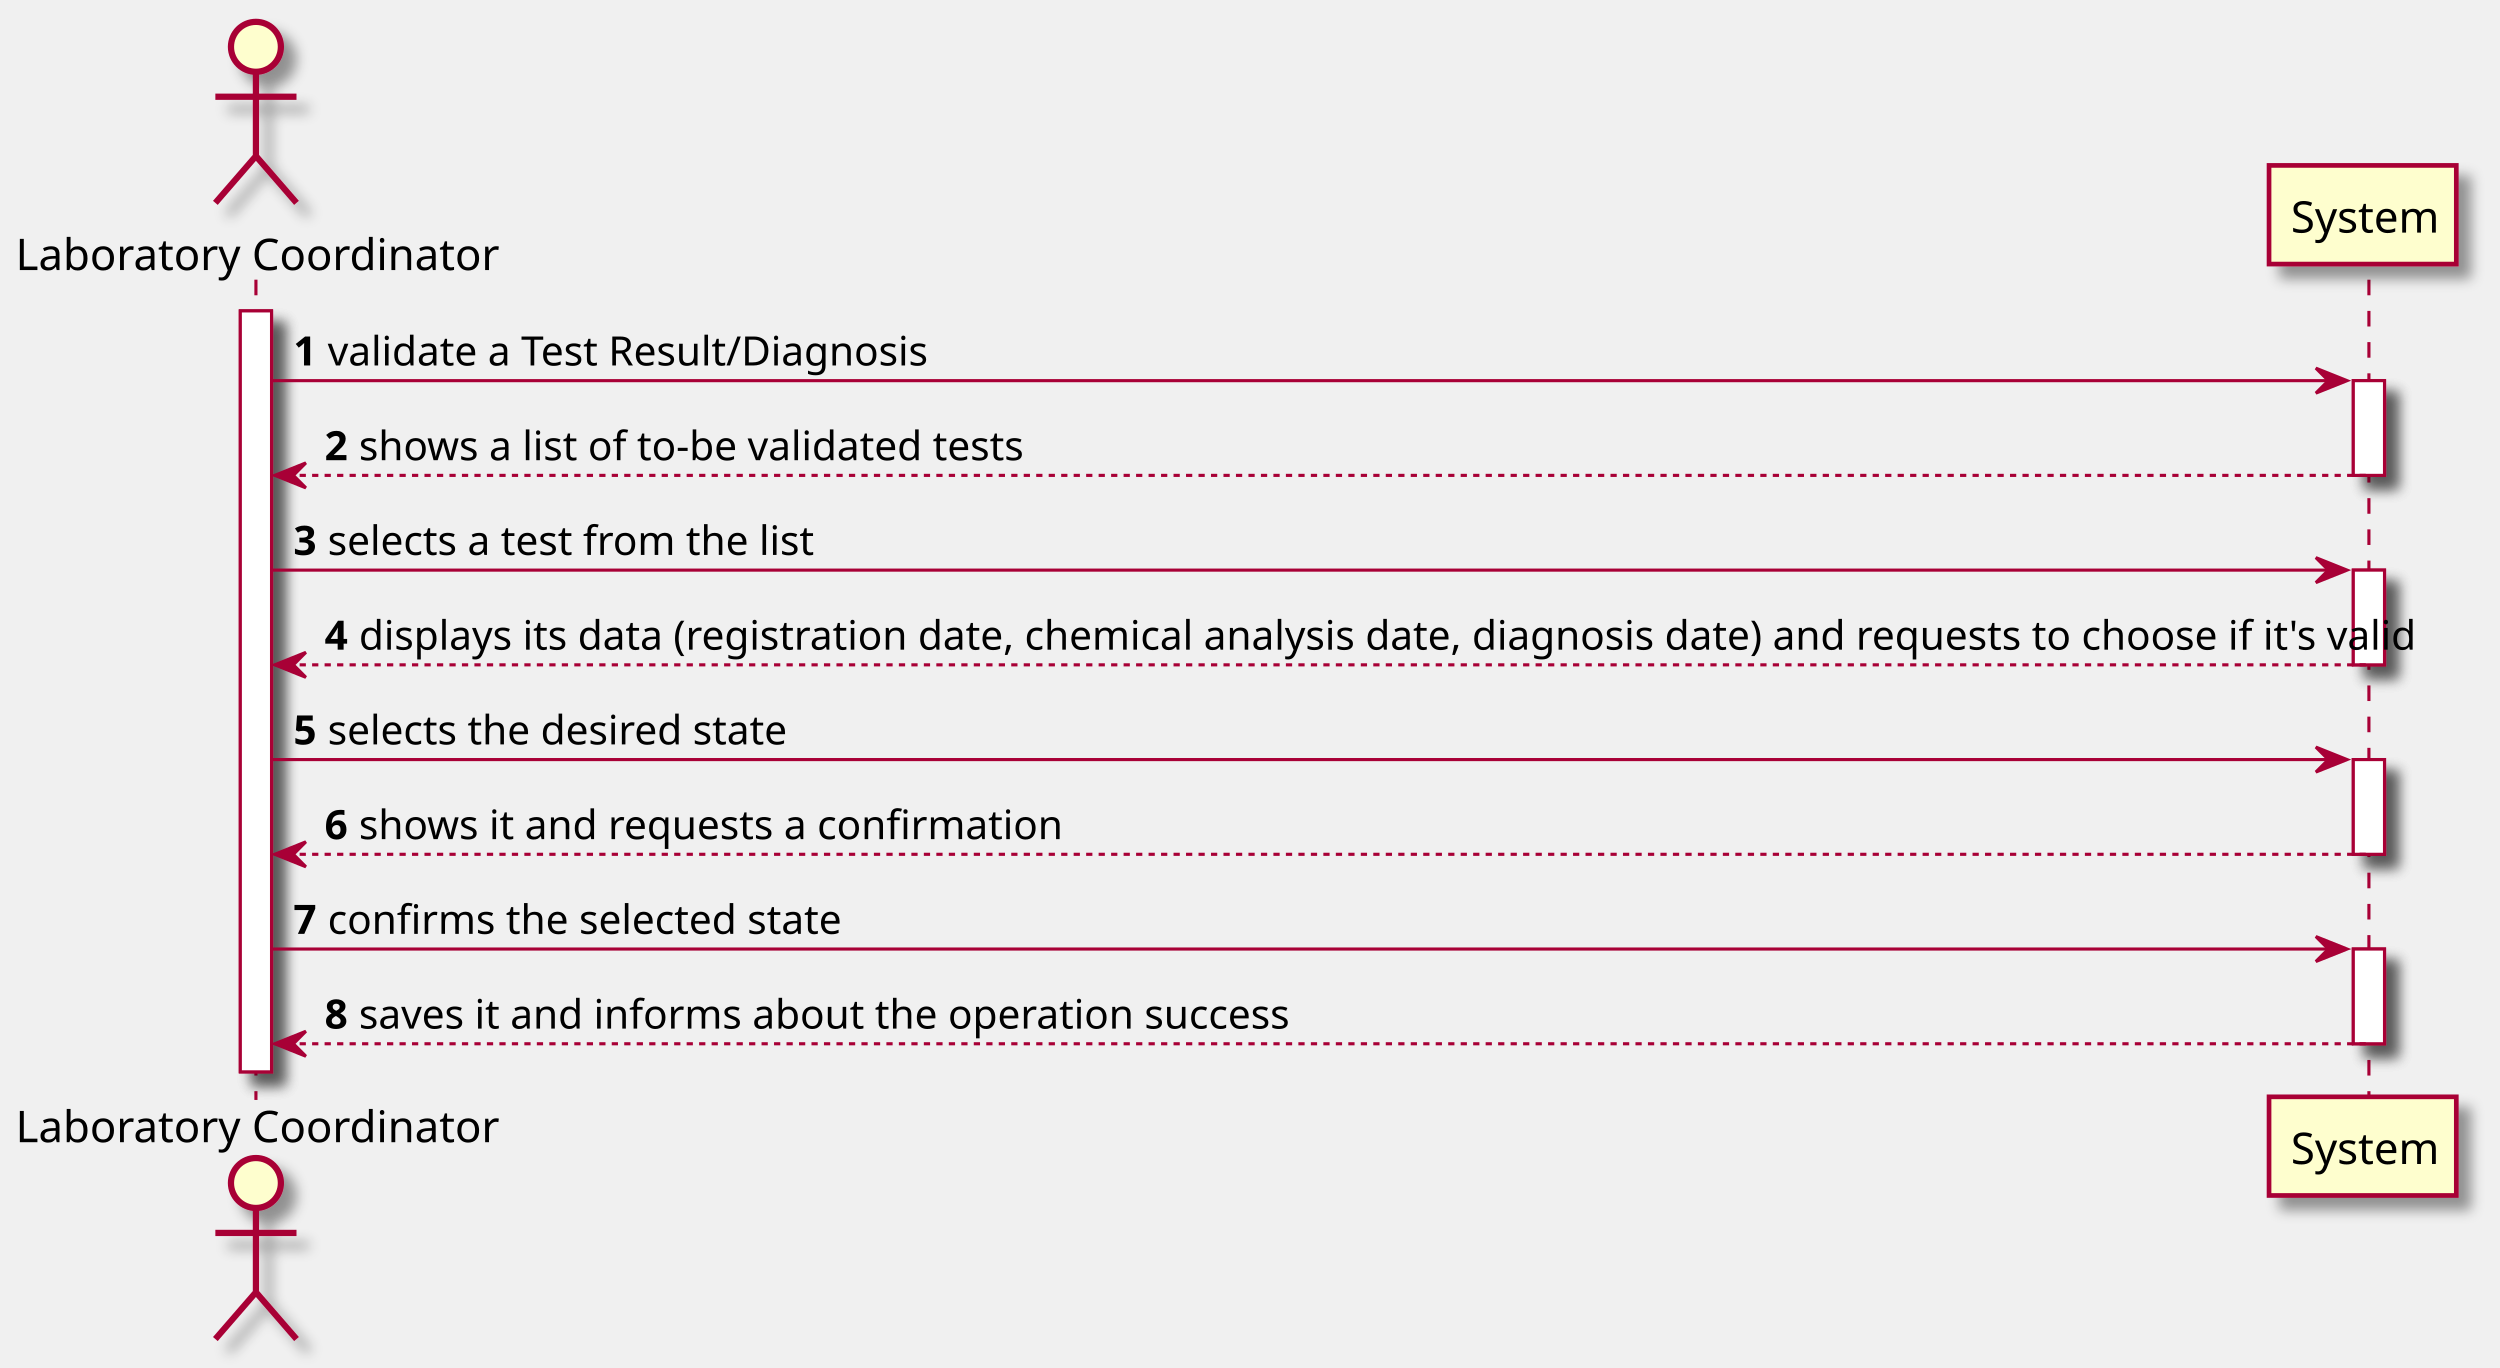
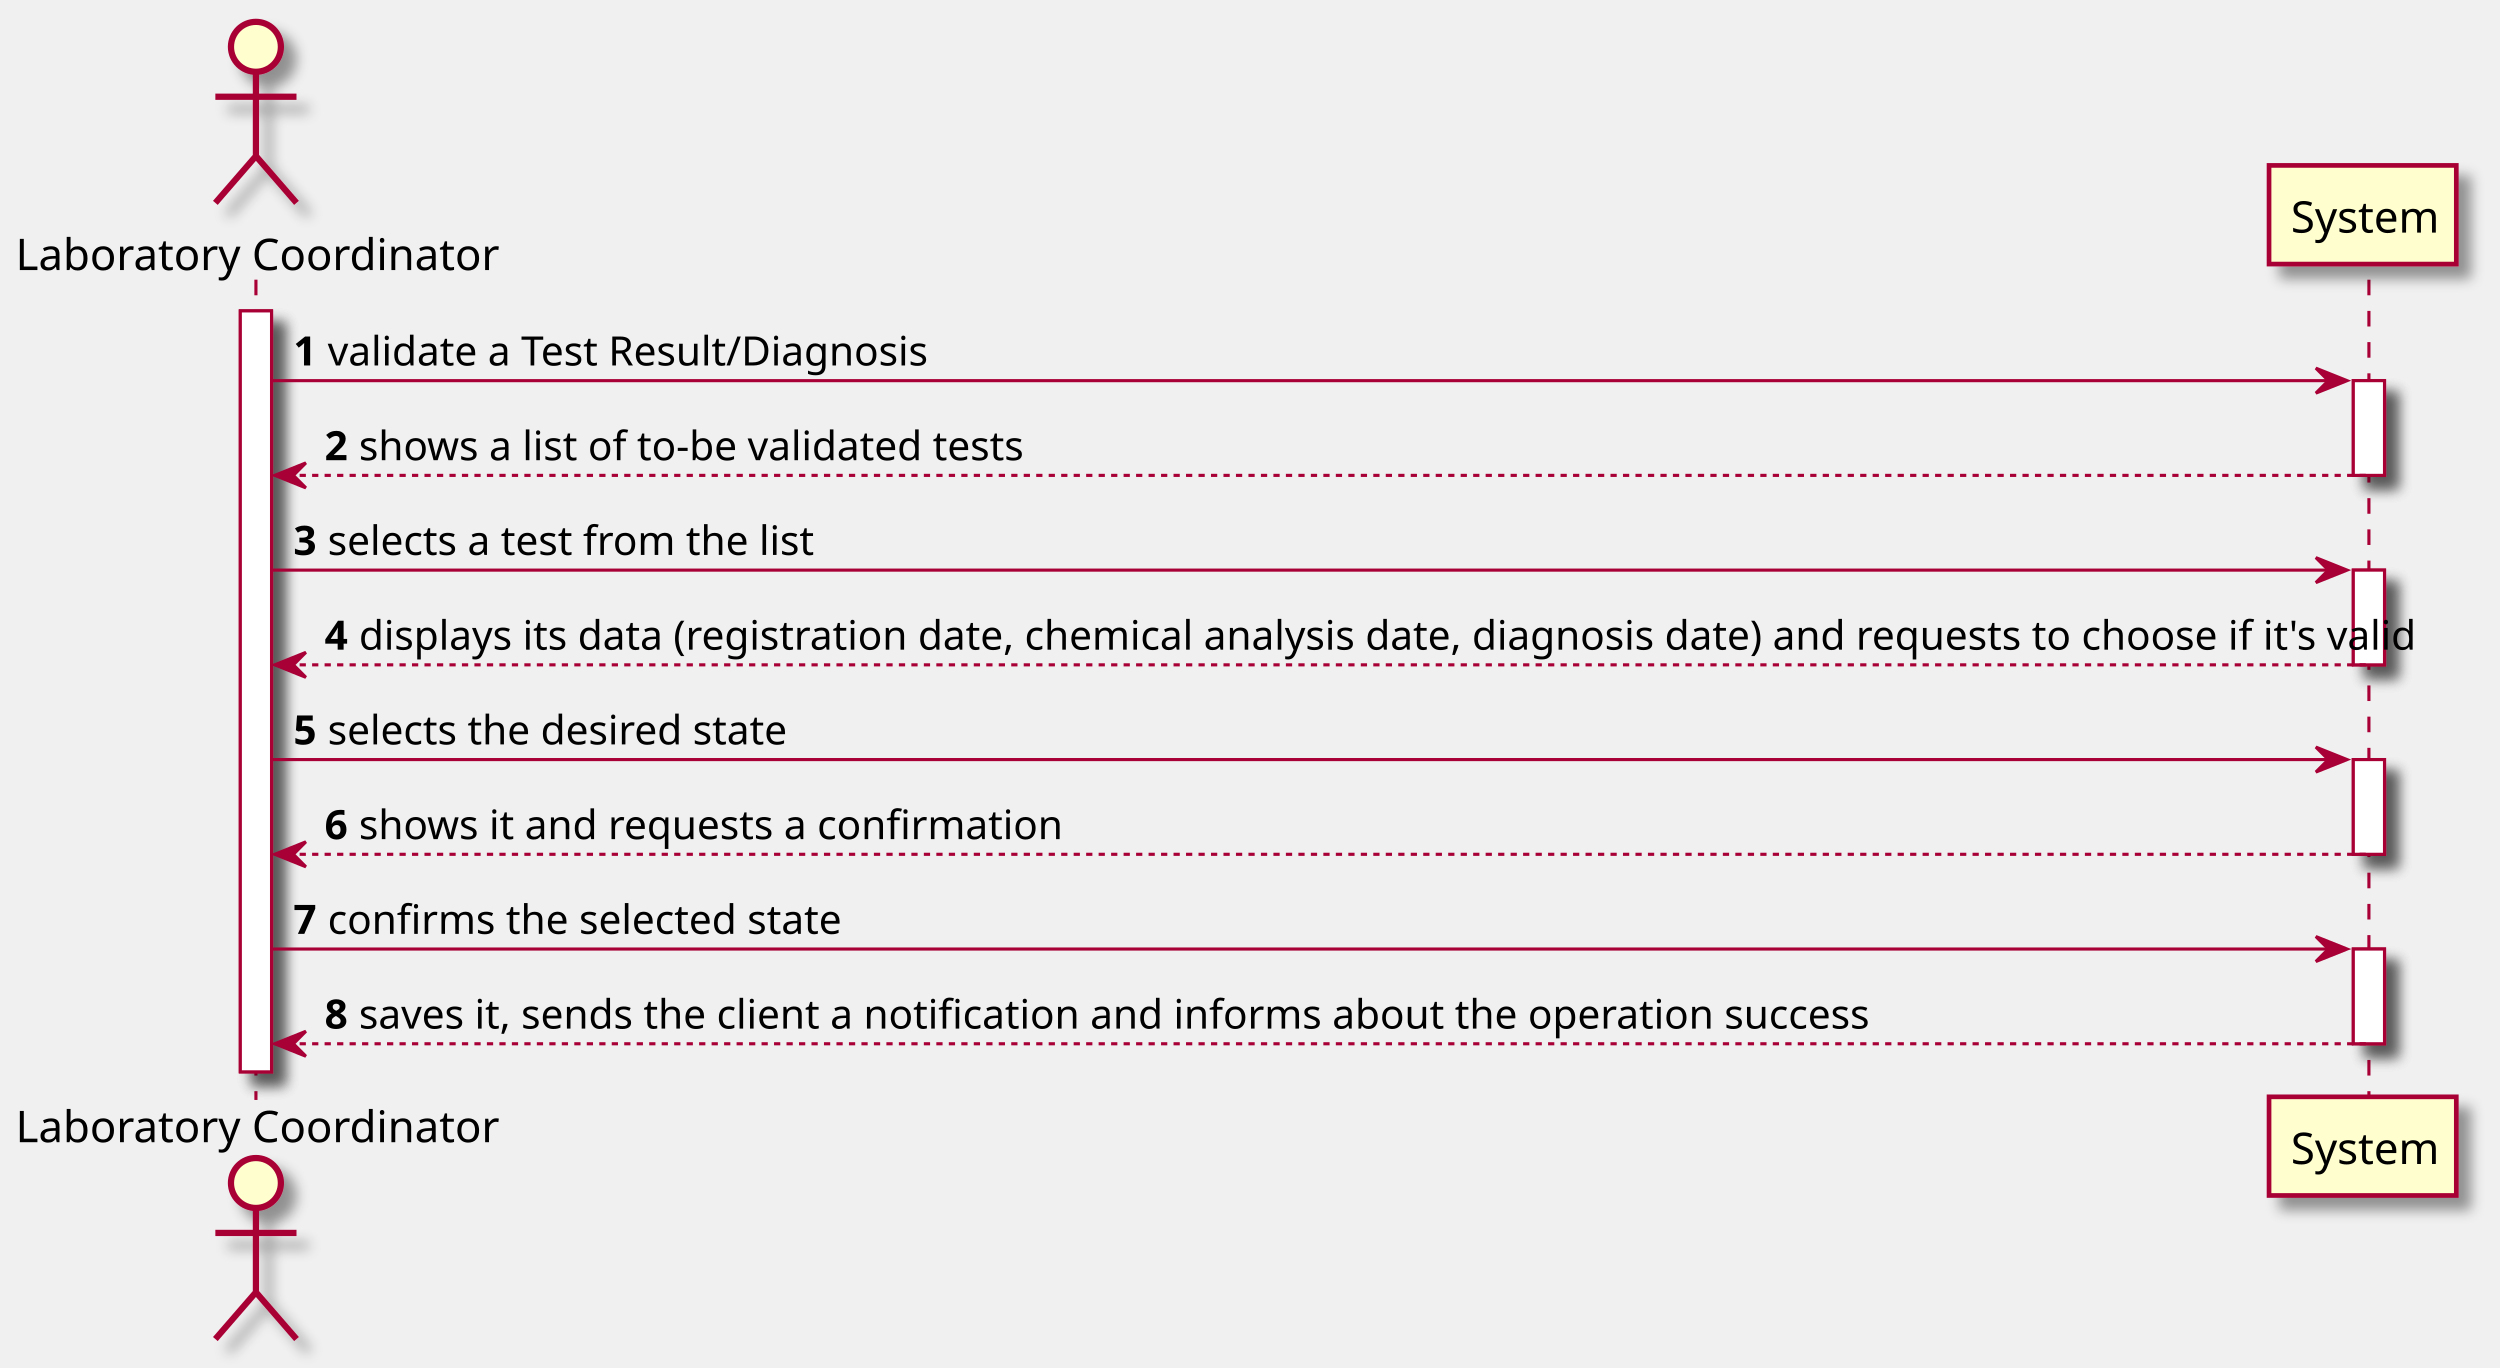
<svg xmlns="http://www.w3.org/2000/svg" contentScriptType="application/ecmascript" contentStyleType="text/css" height="438px" preserveAspectRatio="none" style="width:801px;height:438px;" version="1.1" viewBox="0 0 801 438" width="801px" zoomAndPan="magnify">
  <defs>
-     <filter height="300%" id="f15krhs52cj8h8" width="300%" x="-1" y="-1">
+     <filter height="300%" id="f1let7yr8fmyb1" width="300%" x="-1" y="-1">
      <feGaussianBlur result="blurOut" stdDeviation="2.0" />
      <feColorMatrix in="blurOut" result="blurOut2" type="matrix" values="0 0 0 0 0 0 0 0 0 0 0 0 0 0 0 0 0 0 .4 0" />
      <feOffset dx="4.0" dy="4.0" in="blurOut2" result="blurOut3" />
      <feBlend in="SourceGraphic" in2="blurOut3" mode="normal" />
    </filter>
  </defs>
  <g>
-     <rect fill="#FFFFFF" filter="url(#f15krhs52cj8h8)" height="243.812" style="stroke:#A80036;stroke-width:1.0;" width="10" x="77" y="99.609" />
-     <rect fill="#FFFFFF" filter="url(#f15krhs52cj8h8)" height="30.352" style="stroke:#A80036;stroke-width:1.0;" width="10" x="754" y="121.961" />
-     <rect fill="#FFFFFF" filter="url(#f15krhs52cj8h8)" height="30.352" style="stroke:#A80036;stroke-width:1.0;" width="10" x="754" y="182.664" />
-     <rect fill="#FFFFFF" filter="url(#f15krhs52cj8h8)" height="30.352" style="stroke:#A80036;stroke-width:1.0;" width="10" x="754" y="243.367" />
-     <rect fill="#FFFFFF" filter="url(#f15krhs52cj8h8)" height="30.352" style="stroke:#A80036;stroke-width:1.0;" width="10" x="754" y="304.07" />
+     <rect fill="#FFFFFF" filter="url(#f1let7yr8fmyb1)" height="243.812" style="stroke:#A80036;stroke-width:1.0;" width="10" x="77" y="99.609" />
+     <rect fill="#FFFFFF" filter="url(#f1let7yr8fmyb1)" height="30.352" style="stroke:#A80036;stroke-width:1.0;" width="10" x="754" y="121.961" />
+     <rect fill="#FFFFFF" filter="url(#f1let7yr8fmyb1)" height="30.352" style="stroke:#A80036;stroke-width:1.0;" width="10" x="754" y="182.664" />
+     <rect fill="#FFFFFF" filter="url(#f1let7yr8fmyb1)" height="30.352" style="stroke:#A80036;stroke-width:1.0;" width="10" x="754" y="243.367" />
+     <rect fill="#FFFFFF" filter="url(#f1let7yr8fmyb1)" height="30.352" style="stroke:#A80036;stroke-width:1.0;" width="10" x="754" y="304.07" />
    <line style="stroke:#A80036;stroke-width:1.0;stroke-dasharray:5.0,5.0;" x1="82" x2="82" y1="89.609" y2="352.422" />
    <line style="stroke:#A80036;stroke-width:1.0;stroke-dasharray:5.0,5.0;" x1="759" x2="759" y1="89.609" y2="352.422" />
    <text fill="#000000" font-family="sans-serif" font-size="14" lengthAdjust="spacing" textLength="148" x="5" y="86.533">Laboratory Coordinator</text>
-     <ellipse cx="82" cy="15" fill="#FEFECE" filter="url(#f15krhs52cj8h8)" rx="8" ry="8" style="stroke:#A80036;stroke-width:2.0;" />
-     <path d="M82,23 L82,50 M69,31 L95,31 M82,50 L69,65 M82,50 L95,65 " fill="none" filter="url(#f15krhs52cj8h8)" style="stroke:#A80036;stroke-width:2.0;" />
+     <ellipse cx="82" cy="15" fill="#FEFECE" filter="url(#f1let7yr8fmyb1)" rx="8" ry="8" style="stroke:#A80036;stroke-width:2.0;" />
+     <path d="M82,23 L82,50 M69,31 L95,31 M82,50 L69,65 M82,50 L95,65 " fill="none" filter="url(#f1let7yr8fmyb1)" style="stroke:#A80036;stroke-width:2.0;" />
    <text fill="#000000" font-family="sans-serif" font-size="14" lengthAdjust="spacing" textLength="148" x="5" y="365.955">Laboratory Coordinator</text>
-     <ellipse cx="82" cy="379.031" fill="#FEFECE" filter="url(#f15krhs52cj8h8)" rx="8" ry="8" style="stroke:#A80036;stroke-width:2.0;" />
-     <path d="M82,387.031 L82,414.031 M69,395.031 L95,395.031 M82,414.031 L69,429.031 M82,414.031 L95,429.031 " fill="none" filter="url(#f15krhs52cj8h8)" style="stroke:#A80036;stroke-width:2.0;" />
-     <rect fill="#FEFECE" filter="url(#f15krhs52cj8h8)" height="31.609" style="stroke:#A80036;stroke-width:1.5;" width="60" x="727" y="53" />
+     <ellipse cx="82" cy="379.031" fill="#FEFECE" filter="url(#f1let7yr8fmyb1)" rx="8" ry="8" style="stroke:#A80036;stroke-width:2.0;" />
+     <path d="M82,387.031 L82,414.031 M69,395.031 L95,395.031 M82,414.031 L69,429.031 M82,414.031 L95,429.031 " fill="none" filter="url(#f1let7yr8fmyb1)" style="stroke:#A80036;stroke-width:2.0;" />
+     <rect fill="#FEFECE" filter="url(#f1let7yr8fmyb1)" height="31.609" style="stroke:#A80036;stroke-width:1.5;" width="60" x="727" y="53" />
    <text fill="#000000" font-family="sans-serif" font-size="14" lengthAdjust="spacing" textLength="46" x="734" y="74.533">System</text>
-     <rect fill="#FEFECE" filter="url(#f15krhs52cj8h8)" height="31.609" style="stroke:#A80036;stroke-width:1.5;" width="60" x="727" y="351.422" />
+     <rect fill="#FEFECE" filter="url(#f1let7yr8fmyb1)" height="31.609" style="stroke:#A80036;stroke-width:1.5;" width="60" x="727" y="351.422" />
    <text fill="#000000" font-family="sans-serif" font-size="14" lengthAdjust="spacing" textLength="46" x="734" y="372.955">System</text>
-     <rect fill="#FFFFFF" filter="url(#f15krhs52cj8h8)" height="243.812" style="stroke:#A80036;stroke-width:1.0;" width="10" x="77" y="99.609" />
-     <rect fill="#FFFFFF" filter="url(#f15krhs52cj8h8)" height="30.352" style="stroke:#A80036;stroke-width:1.0;" width="10" x="754" y="121.961" />
-     <rect fill="#FFFFFF" filter="url(#f15krhs52cj8h8)" height="30.352" style="stroke:#A80036;stroke-width:1.0;" width="10" x="754" y="182.664" />
-     <rect fill="#FFFFFF" filter="url(#f15krhs52cj8h8)" height="30.352" style="stroke:#A80036;stroke-width:1.0;" width="10" x="754" y="243.367" />
-     <rect fill="#FFFFFF" filter="url(#f15krhs52cj8h8)" height="30.352" style="stroke:#A80036;stroke-width:1.0;" width="10" x="754" y="304.07" />
+     <rect fill="#FFFFFF" filter="url(#f1let7yr8fmyb1)" height="243.812" style="stroke:#A80036;stroke-width:1.0;" width="10" x="77" y="99.609" />
+     <rect fill="#FFFFFF" filter="url(#f1let7yr8fmyb1)" height="30.352" style="stroke:#A80036;stroke-width:1.0;" width="10" x="754" y="121.961" />
+     <rect fill="#FFFFFF" filter="url(#f1let7yr8fmyb1)" height="30.352" style="stroke:#A80036;stroke-width:1.0;" width="10" x="754" y="182.664" />
+     <rect fill="#FFFFFF" filter="url(#f1let7yr8fmyb1)" height="30.352" style="stroke:#A80036;stroke-width:1.0;" width="10" x="754" y="243.367" />
+     <rect fill="#FFFFFF" filter="url(#f1let7yr8fmyb1)" height="30.352" style="stroke:#A80036;stroke-width:1.0;" width="10" x="754" y="304.07" />
    <polygon fill="#A80036" points="742,117.961,752,121.961,742,125.961,746,121.961" style="stroke:#A80036;stroke-width:1.0;" />
    <line style="stroke:#A80036;stroke-width:1.0;" x1="87" x2="748" y1="121.961" y2="121.961" />
    <text fill="#000000" font-family="sans-serif" font-size="13" font-weight="bold" lengthAdjust="spacing" textLength="7" x="94" y="117.105">1</text>
    <text fill="#000000" font-family="sans-serif" font-size="13" lengthAdjust="spacing" textLength="185" x="105" y="117.105">validate a Test Result/Diagnosis</text>
    <polygon fill="#A80036" points="98,148.312,88,152.312,98,156.312,94,152.312" style="stroke:#A80036;stroke-width:1.0;" />
    <line style="stroke:#A80036;stroke-width:1.0;stroke-dasharray:2.0,2.0;" x1="92" x2="758" y1="152.312" y2="152.312" />
    <text fill="#000000" font-family="sans-serif" font-size="13" font-weight="bold" lengthAdjust="spacing" textLength="7" x="104" y="147.456">2</text>
    <text fill="#000000" font-family="sans-serif" font-size="13" lengthAdjust="spacing" textLength="203" x="115" y="147.456">shows a list of to-be validated tests</text>
    <polygon fill="#A80036" points="742,178.664,752,182.664,742,186.664,746,182.664" style="stroke:#A80036;stroke-width:1.0;" />
    <line style="stroke:#A80036;stroke-width:1.0;" x1="87" x2="748" y1="182.664" y2="182.664" />
    <text fill="#000000" font-family="sans-serif" font-size="13" font-weight="bold" lengthAdjust="spacing" textLength="7" x="94" y="177.808">3</text>
    <text fill="#000000" font-family="sans-serif" font-size="13" lengthAdjust="spacing" textLength="151" x="105" y="177.808">selects a test from the list</text>
    <polygon fill="#A80036" points="98,209.016,88,213.016,98,217.016,94,213.016" style="stroke:#A80036;stroke-width:1.0;" />
    <line style="stroke:#A80036;stroke-width:1.0;stroke-dasharray:2.0,2.0;" x1="92" x2="758" y1="213.016" y2="213.016" />
    <text fill="#000000" font-family="sans-serif" font-size="13" font-weight="bold" lengthAdjust="spacing" textLength="7" x="104" y="208.159">4</text>
    <text fill="#000000" font-family="sans-serif" font-size="13" lengthAdjust="spacing" textLength="632" x="115" y="208.159">displays its data (registration date, chemical analysis date, diagnosis date) and requests to choose if it's valid</text>
    <polygon fill="#A80036" points="742,239.367,752,243.367,742,247.367,746,243.367" style="stroke:#A80036;stroke-width:1.0;" />
    <line style="stroke:#A80036;stroke-width:1.0;" x1="87" x2="748" y1="243.367" y2="243.367" />
    <text fill="#000000" font-family="sans-serif" font-size="13" font-weight="bold" lengthAdjust="spacing" textLength="7" x="94" y="238.511">5</text>
    <text fill="#000000" font-family="sans-serif" font-size="13" lengthAdjust="spacing" textLength="143" x="105" y="238.511">selects the desired state</text>
    <polygon fill="#A80036" points="98,269.719,88,273.719,98,277.719,94,273.719" style="stroke:#A80036;stroke-width:1.0;" />
    <line style="stroke:#A80036;stroke-width:1.0;stroke-dasharray:2.0,2.0;" x1="92" x2="758" y1="273.719" y2="273.719" />
    <text fill="#000000" font-family="sans-serif" font-size="13" font-weight="bold" lengthAdjust="spacing" textLength="7" x="104" y="268.862">6</text>
    <text fill="#000000" font-family="sans-serif" font-size="13" lengthAdjust="spacing" textLength="212" x="115" y="268.862">shows it and requests a confirmation</text>
    <polygon fill="#A80036" points="742,300.07,752,304.07,742,308.07,746,304.07" style="stroke:#A80036;stroke-width:1.0;" />
    <line style="stroke:#A80036;stroke-width:1.0;" x1="87" x2="748" y1="304.07" y2="304.07" />
    <text fill="#000000" font-family="sans-serif" font-size="13" font-weight="bold" lengthAdjust="spacing" textLength="7" x="94" y="299.214">7</text>
    <text fill="#000000" font-family="sans-serif" font-size="13" lengthAdjust="spacing" textLength="157" x="105" y="299.214">confirms the selected state</text>
    <polygon fill="#A80036" points="98,330.422,88,334.422,98,338.422,94,334.422" style="stroke:#A80036;stroke-width:1.0;" />
    <line style="stroke:#A80036;stroke-width:1.0;stroke-dasharray:2.0,2.0;" x1="92" x2="758" y1="334.422" y2="334.422" />
    <text fill="#000000" font-family="sans-serif" font-size="13" font-weight="bold" lengthAdjust="spacing" textLength="7" x="104" y="329.565">8</text>
-     <text fill="#000000" font-family="sans-serif" font-size="13" lengthAdjust="spacing" textLength="283" x="115" y="329.565">saves it and informs about the operation success</text>
+     <text fill="#000000" font-family="sans-serif" font-size="13" lengthAdjust="spacing" textLength="460" x="115" y="329.565">saves it, sends the client a notification and informs about the operation success</text>
  </g>
</svg>
